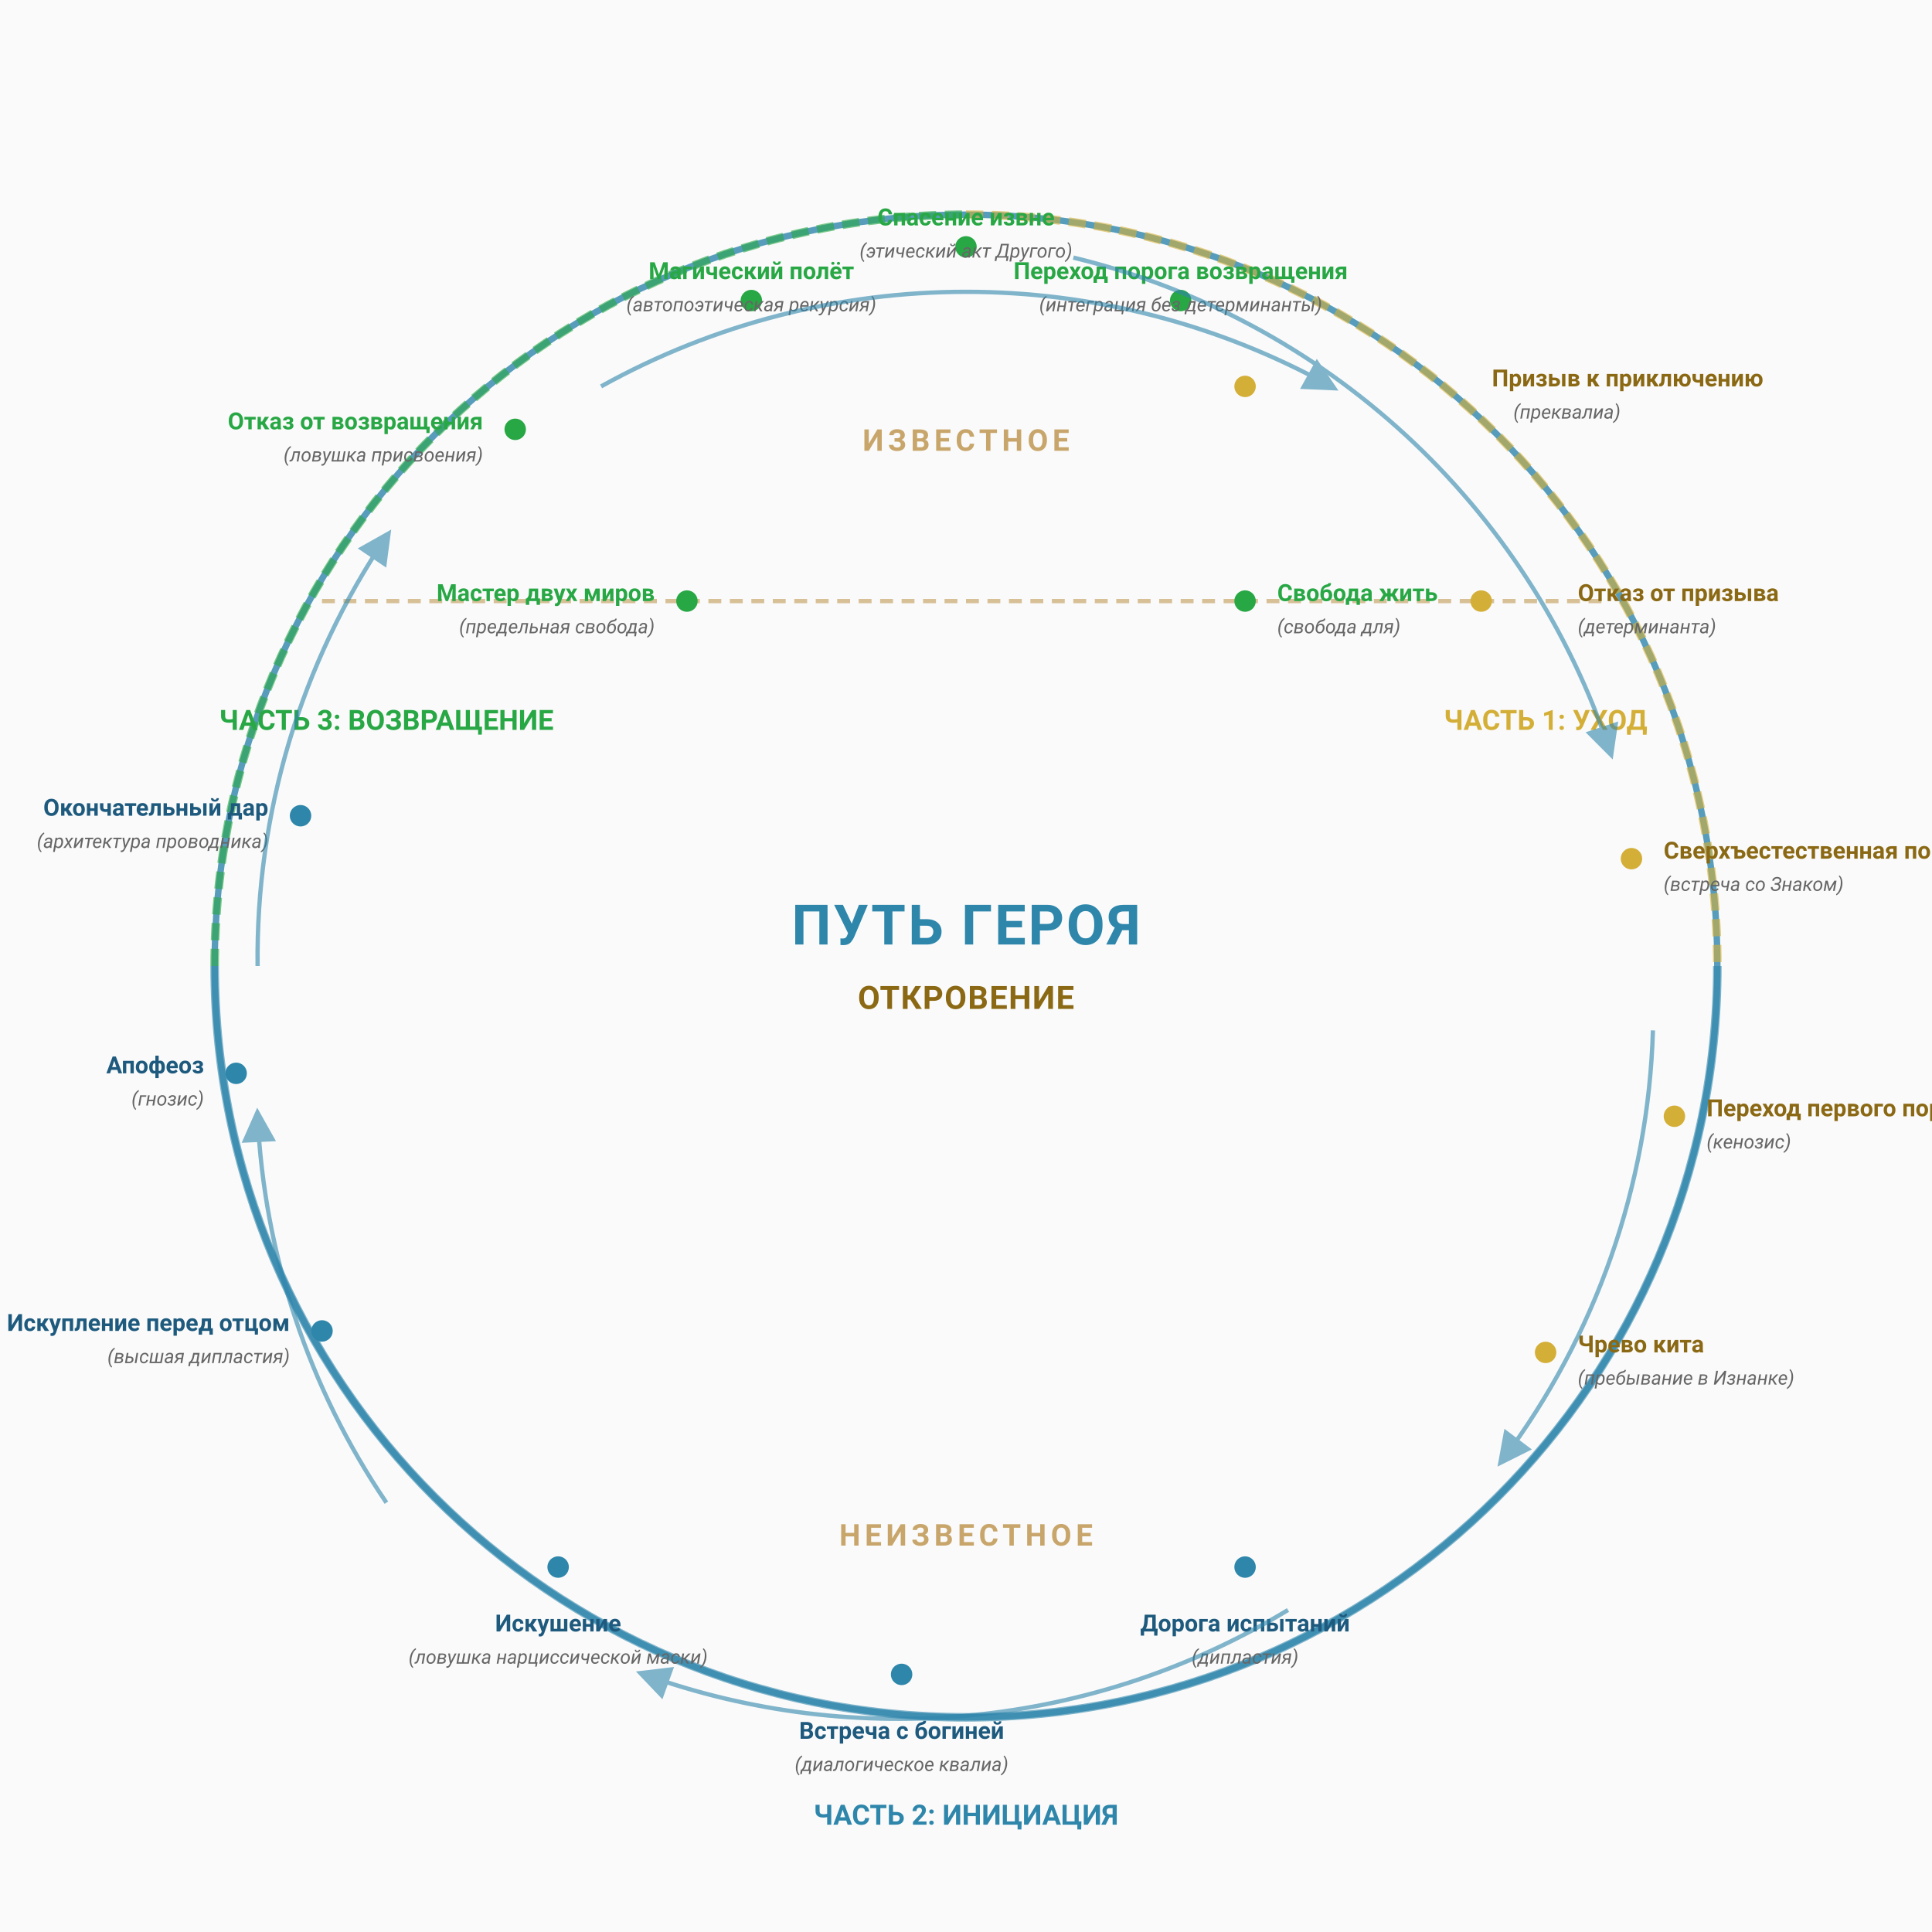
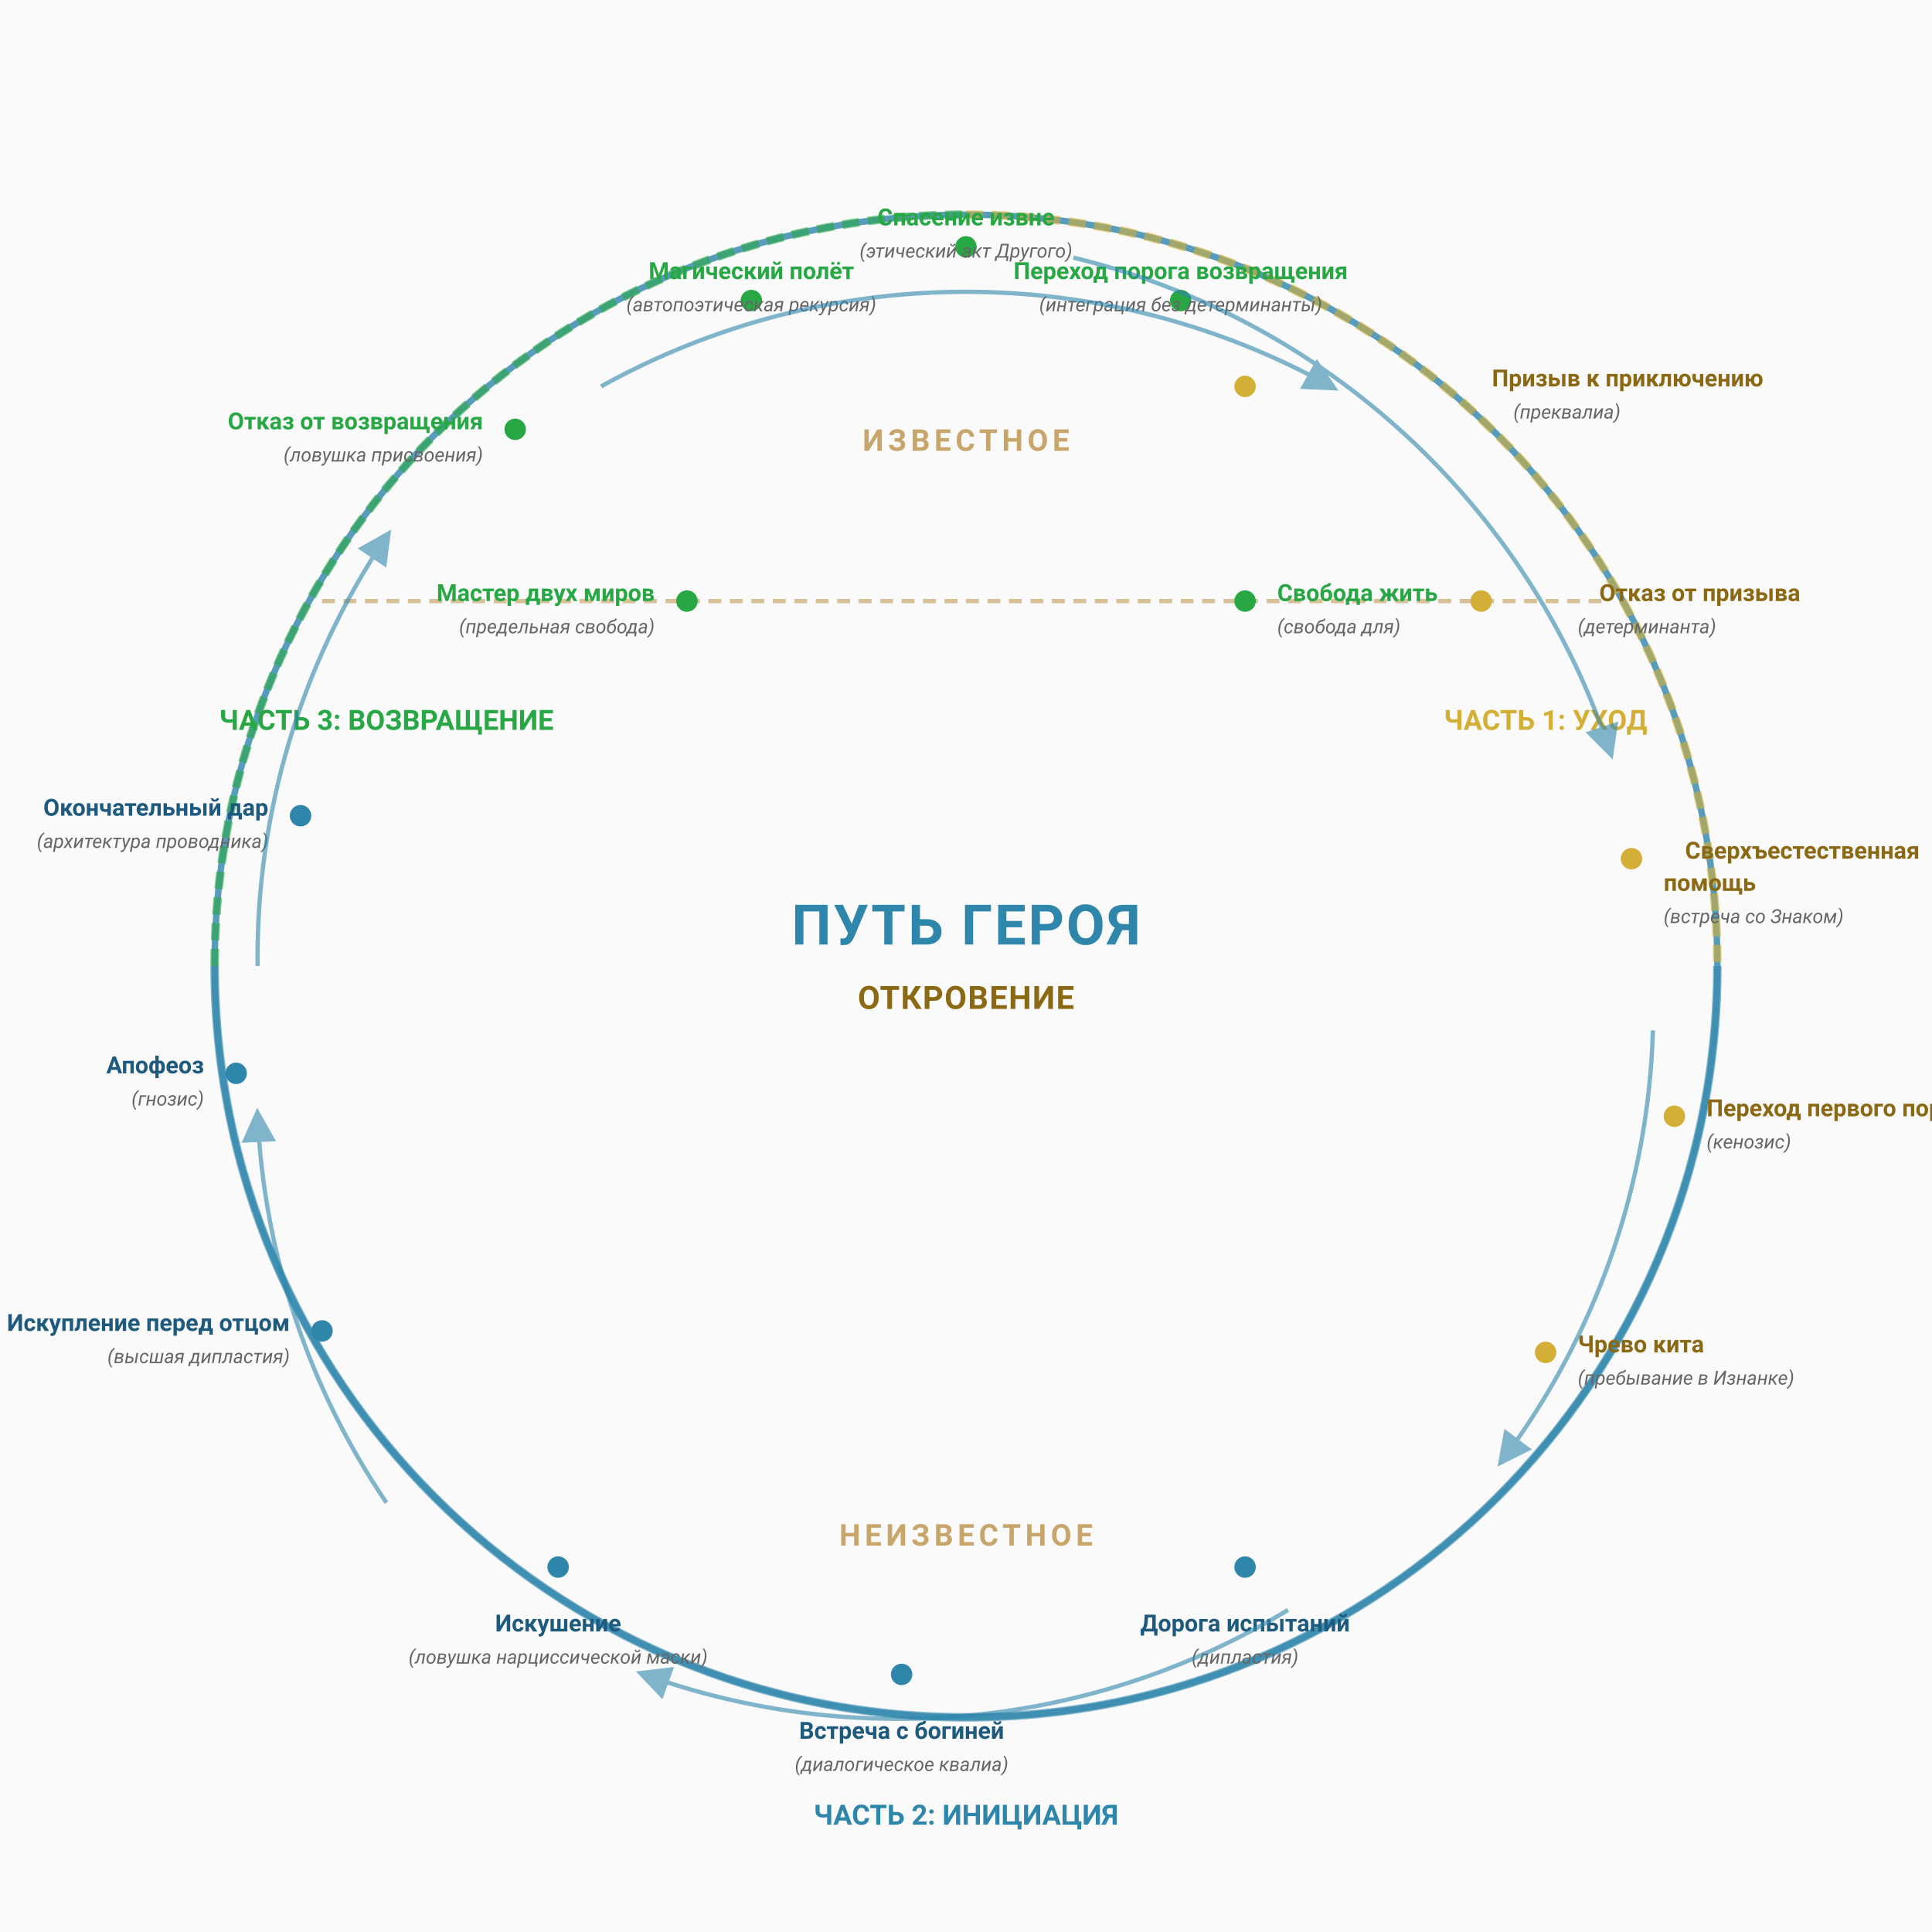
<svg xmlns="http://www.w3.org/2000/svg" viewBox="0 0 900 900" width="900" height="900">
  <defs>
    <marker id="arrow" markerWidth="8" markerHeight="8" refX="6" refY="4" orient="auto">
      <polygon points="0 0, 8 4, 0 8" fill="#2E86AB" />
    </marker>
  </defs>
  <rect width="100%" height="100%" fill="#FAFAFA" />
  <circle cx="450" cy="450" r="350" fill="none" stroke="#2E86AB" stroke-width="3" opacity="0.8" />
  <line x1="150" y1="280" x2="750" y2="280" stroke="#C8A66B" stroke-width="2" stroke-dasharray="6,4" opacity="0.7" />
  <g text-anchor="middle" font-family="system-ui, -apple-system, 'Segoe UI', Roboto, sans-serif">
    <text x="450" y="440" font-size="26" font-weight="bold" fill="#2E86AB" letter-spacing="1">ПУТЬ ГЕРОЯ</text>
    <text x="450" y="470" font-size="15" font-weight="600" fill="#8B6914" letter-spacing="0.5">ОТКРОВЕНИЕ</text>
    <text x="450" y="210" font-size="14" font-weight="bold" fill="#C8A66B" letter-spacing="2">ИЗВЕСТНОЕ</text>
    <text x="450" y="720" font-size="14" font-weight="bold" fill="#C8A66B" letter-spacing="2">НЕИЗВЕСТНОЕ</text>
  </g>
  <path d="M 450 100 A 350 350 0 0 1 800 450" fill="none" stroke="#D4AF37" stroke-width="4" opacity="0.6" stroke-dasharray="8,4" />
  <path d="M 800 450 A 350 350 0 0 1 100 450" fill="none" stroke="#2E86AB" stroke-width="4" opacity="0.6" />
  <path d="M 100 450 A 350 350 0 0 1 450 100" fill="none" stroke="#28A745" stroke-width="4" opacity="0.6" stroke-dasharray="8,4" />
  <g id="departure" font-family="system-ui, -apple-system, 'Segoe UI', Roboto, sans-serif" font-size="11" font-weight="600" fill="#8B6914">
    <g id="stage-call">
      <circle cx="580" cy="180" r="5" fill="#D4AF37" />
      <text x="695" y="180" text-anchor="start">Призыв к приключению</text>
      <text x="705" y="195" text-anchor="start" font-size="9" font-weight="normal" font-style="italic" fill="#666">(преквалиа)</text>
    </g>
    <g id="stage-refusal">
      <circle cx="690" cy="280" r="5" fill="#D4AF37" />
-       <text x="735" y="280" text-anchor="start">Отказ от призыва</text>
+       <text x="745" y="280" text-anchor="start">Отказ от призыва</text>
      <text x="735" y="295" text-anchor="start" font-size="9" font-weight="normal" font-style="italic" fill="#666">(детерминанта)</text>
    </g>
    <g id="stage-help">
      <circle cx="760" cy="400" r="5" fill="#D4AF37" />
-       <text x="775" y="400" text-anchor="start">Сверхъестественная помощь</text>
-       <text x="775" y="415" text-anchor="start" font-size="9" font-weight="normal" font-style="italic" fill="#666">(встреча со Знаком)</text>
+       <text x="785" y="400" text-anchor="start">Сверхъестественная</text>
+       <text x="775" y="415" text-anchor="start">помощь</text>
+       <text x="775" y="430" text-anchor="start" font-size="9" font-weight="normal" font-style="italic" fill="#666">(встреча со Знаком)</text>
    </g>
    <g id="stage-threshold">
      <circle cx="780" cy="520" r="5" fill="#D4AF37" />
      <text x="795" y="520" text-anchor="start">Переход первого порога</text>
      <text x="795" y="535" text-anchor="start" font-size="9" font-weight="normal" font-style="italic" fill="#666">(кенозис)</text>
    </g>
    <g id="stage-whale">
      <circle cx="720" cy="630" r="5" fill="#D4AF37" />
      <text x="735" y="630" text-anchor="start">Чрево кита</text>
      <text x="735" y="645" text-anchor="start" font-size="9" font-weight="normal" font-style="italic" fill="#666">(пребывание в Изнанке)</text>
    </g>
  </g>
  <g id="initiation" font-family="system-ui, -apple-system, 'Segoe UI', Roboto, sans-serif" font-size="11" font-weight="600" fill="#1E5A7E">
    <g id="stage-trials">
      <circle cx="580" cy="730" r="5" fill="#2E86AB" />
      <text x="580" y="760" text-anchor="middle">Дорога испытаний</text>
      <text x="580" y="775" text-anchor="middle" font-size="9" font-weight="normal" font-style="italic" fill="#666">(дипластия)</text>
    </g>
    <g id="stage-goddess">
      <circle cx="420" cy="780" r="5" fill="#2E86AB" />
      <text x="420" y="810" text-anchor="middle">Встреча с богиней</text>
      <text x="420" y="825" text-anchor="middle" font-size="9" font-weight="normal" font-style="italic" fill="#666">(диалогическое квалиа)</text>
    </g>
    <g id="stage-temptation">
      <circle cx="260" cy="730" r="5" fill="#2E86AB" />
      <text x="260" y="760" text-anchor="middle">Искушение</text>
      <text x="260" y="775" text-anchor="middle" font-size="9" font-weight="normal" font-style="italic" fill="#666">(ловушка нарциссической маски)</text>
    </g>
    <g id="stage-father">
      <circle cx="150" cy="620" r="5" fill="#2E86AB" />
      <text x="135" y="620" text-anchor="end">Искупление перед отцом</text>
      <text x="135" y="635" text-anchor="end" font-size="9" font-weight="normal" font-style="italic" fill="#666">(высшая дипластия)</text>
    </g>
    <g id="stage-apotheosis">
      <circle cx="110" cy="500" r="5" fill="#2E86AB" />
      <text x="95" y="500" text-anchor="end">Апофеоз</text>
      <text x="95" y="515" text-anchor="end" font-size="9" font-weight="normal" font-style="italic" fill="#666">(гнозис)</text>
    </g>
    <g id="stage-gift">
      <circle cx="140" cy="380" r="5" fill="#2E86AB" />
      <text x="125" y="380" text-anchor="end">Окончательный дар</text>
      <text x="125" y="395" text-anchor="end" font-size="9" font-weight="normal" font-style="italic" fill="#666">(архитектура проводника)</text>
    </g>
  </g>
  <g id="return" font-family="system-ui, -apple-system, 'Segoe UI', Roboto, sans-serif" font-size="11" font-weight="600" fill="#28A745">
    <g id="stage-refusal-return">
      <circle cx="240" cy="200" r="5" fill="#28A745" />
      <text x="225" y="200" text-anchor="end">Отказ от возвращения</text>
      <text x="225" y="215" text-anchor="end" font-size="9" font-weight="normal" font-style="italic" fill="#666">(ловушка присвоения)</text>
    </g>
    <g id="stage-flight">
      <circle cx="350" cy="140" r="5" fill="#28A745" />
      <text x="350" y="130" text-anchor="middle">Магический полёт</text>
      <text x="350" y="145" text-anchor="middle" font-size="9" font-weight="normal" font-style="italic" fill="#666">(автопоэтическая рекурсия)</text>
    </g>
    <g id="stage-rescue">
      <circle cx="450" cy="115" r="5" fill="#28A745" />
      <text x="450" y="105" text-anchor="middle">Спасение извне</text>
      <text x="450" y="120" text-anchor="middle" font-size="9" font-weight="normal" font-style="italic" fill="#666">(этический акт Другого)</text>
    </g>
    <g id="stage-return-threshold">
      <circle cx="550" cy="140" r="5" fill="#28A745" />
      <text x="550" y="130" text-anchor="middle">Переход порога возвращения</text>
      <text x="550" y="145" text-anchor="middle" font-size="9" font-weight="normal" font-style="italic" fill="#666">(интеграция без детерминанты)</text>
    </g>
    <g id="stage-master">
      <circle cx="320" cy="280" r="5" fill="#28A745" />
      <text x="305" y="280" text-anchor="end">Мастер двух миров</text>
      <text x="305" y="295" text-anchor="end" font-size="9" font-weight="normal" font-style="italic" fill="#666">(предельная свобода)</text>
    </g>
    <g id="stage-freedom">
      <circle cx="580" cy="280" r="5" fill="#28A745" />
      <text x="595" y="280" text-anchor="start">Свобода жить</text>
      <text x="595" y="295" text-anchor="start" font-size="9" font-weight="normal" font-style="italic" fill="#666">(свобода для)</text>
    </g>
  </g>
  <g font-family="system-ui, -apple-system, 'Segoe UI', Roboto, sans-serif" font-size="13" font-weight="bold">
    <text x="720" y="340" fill="#D4AF37" text-anchor="middle">ЧАСТЬ 1: УХОД</text>
    <text x="450" y="850" fill="#2E86AB" text-anchor="middle">ЧАСТЬ 2: ИНИЦИАЦИЯ</text>
    <text x="180" y="340" fill="#28A745" text-anchor="middle">ЧАСТЬ 3: ВОЗВРАЩЕНИЕ</text>
  </g>
  <g fill="none" stroke="#2E86AB" stroke-width="2" marker-end="url(#arrow)" opacity="0.6">
    <path d="M 500 120 A 350 350 0 0 1 750 350" />
    <path d="M 770 480 A 350 350 0 0 1 700 680" />
    <path d="M 600 750 A 350 350 0 0 1 300 780" />
    <path d="M 180 700 A 350 350 0 0 1 120 520" />
    <path d="M 120 450 A 350 350 0 0 1 180 250" />
    <path d="M 280 180 A 350 350 0 0 1 620 180" />
  </g>
</svg>
